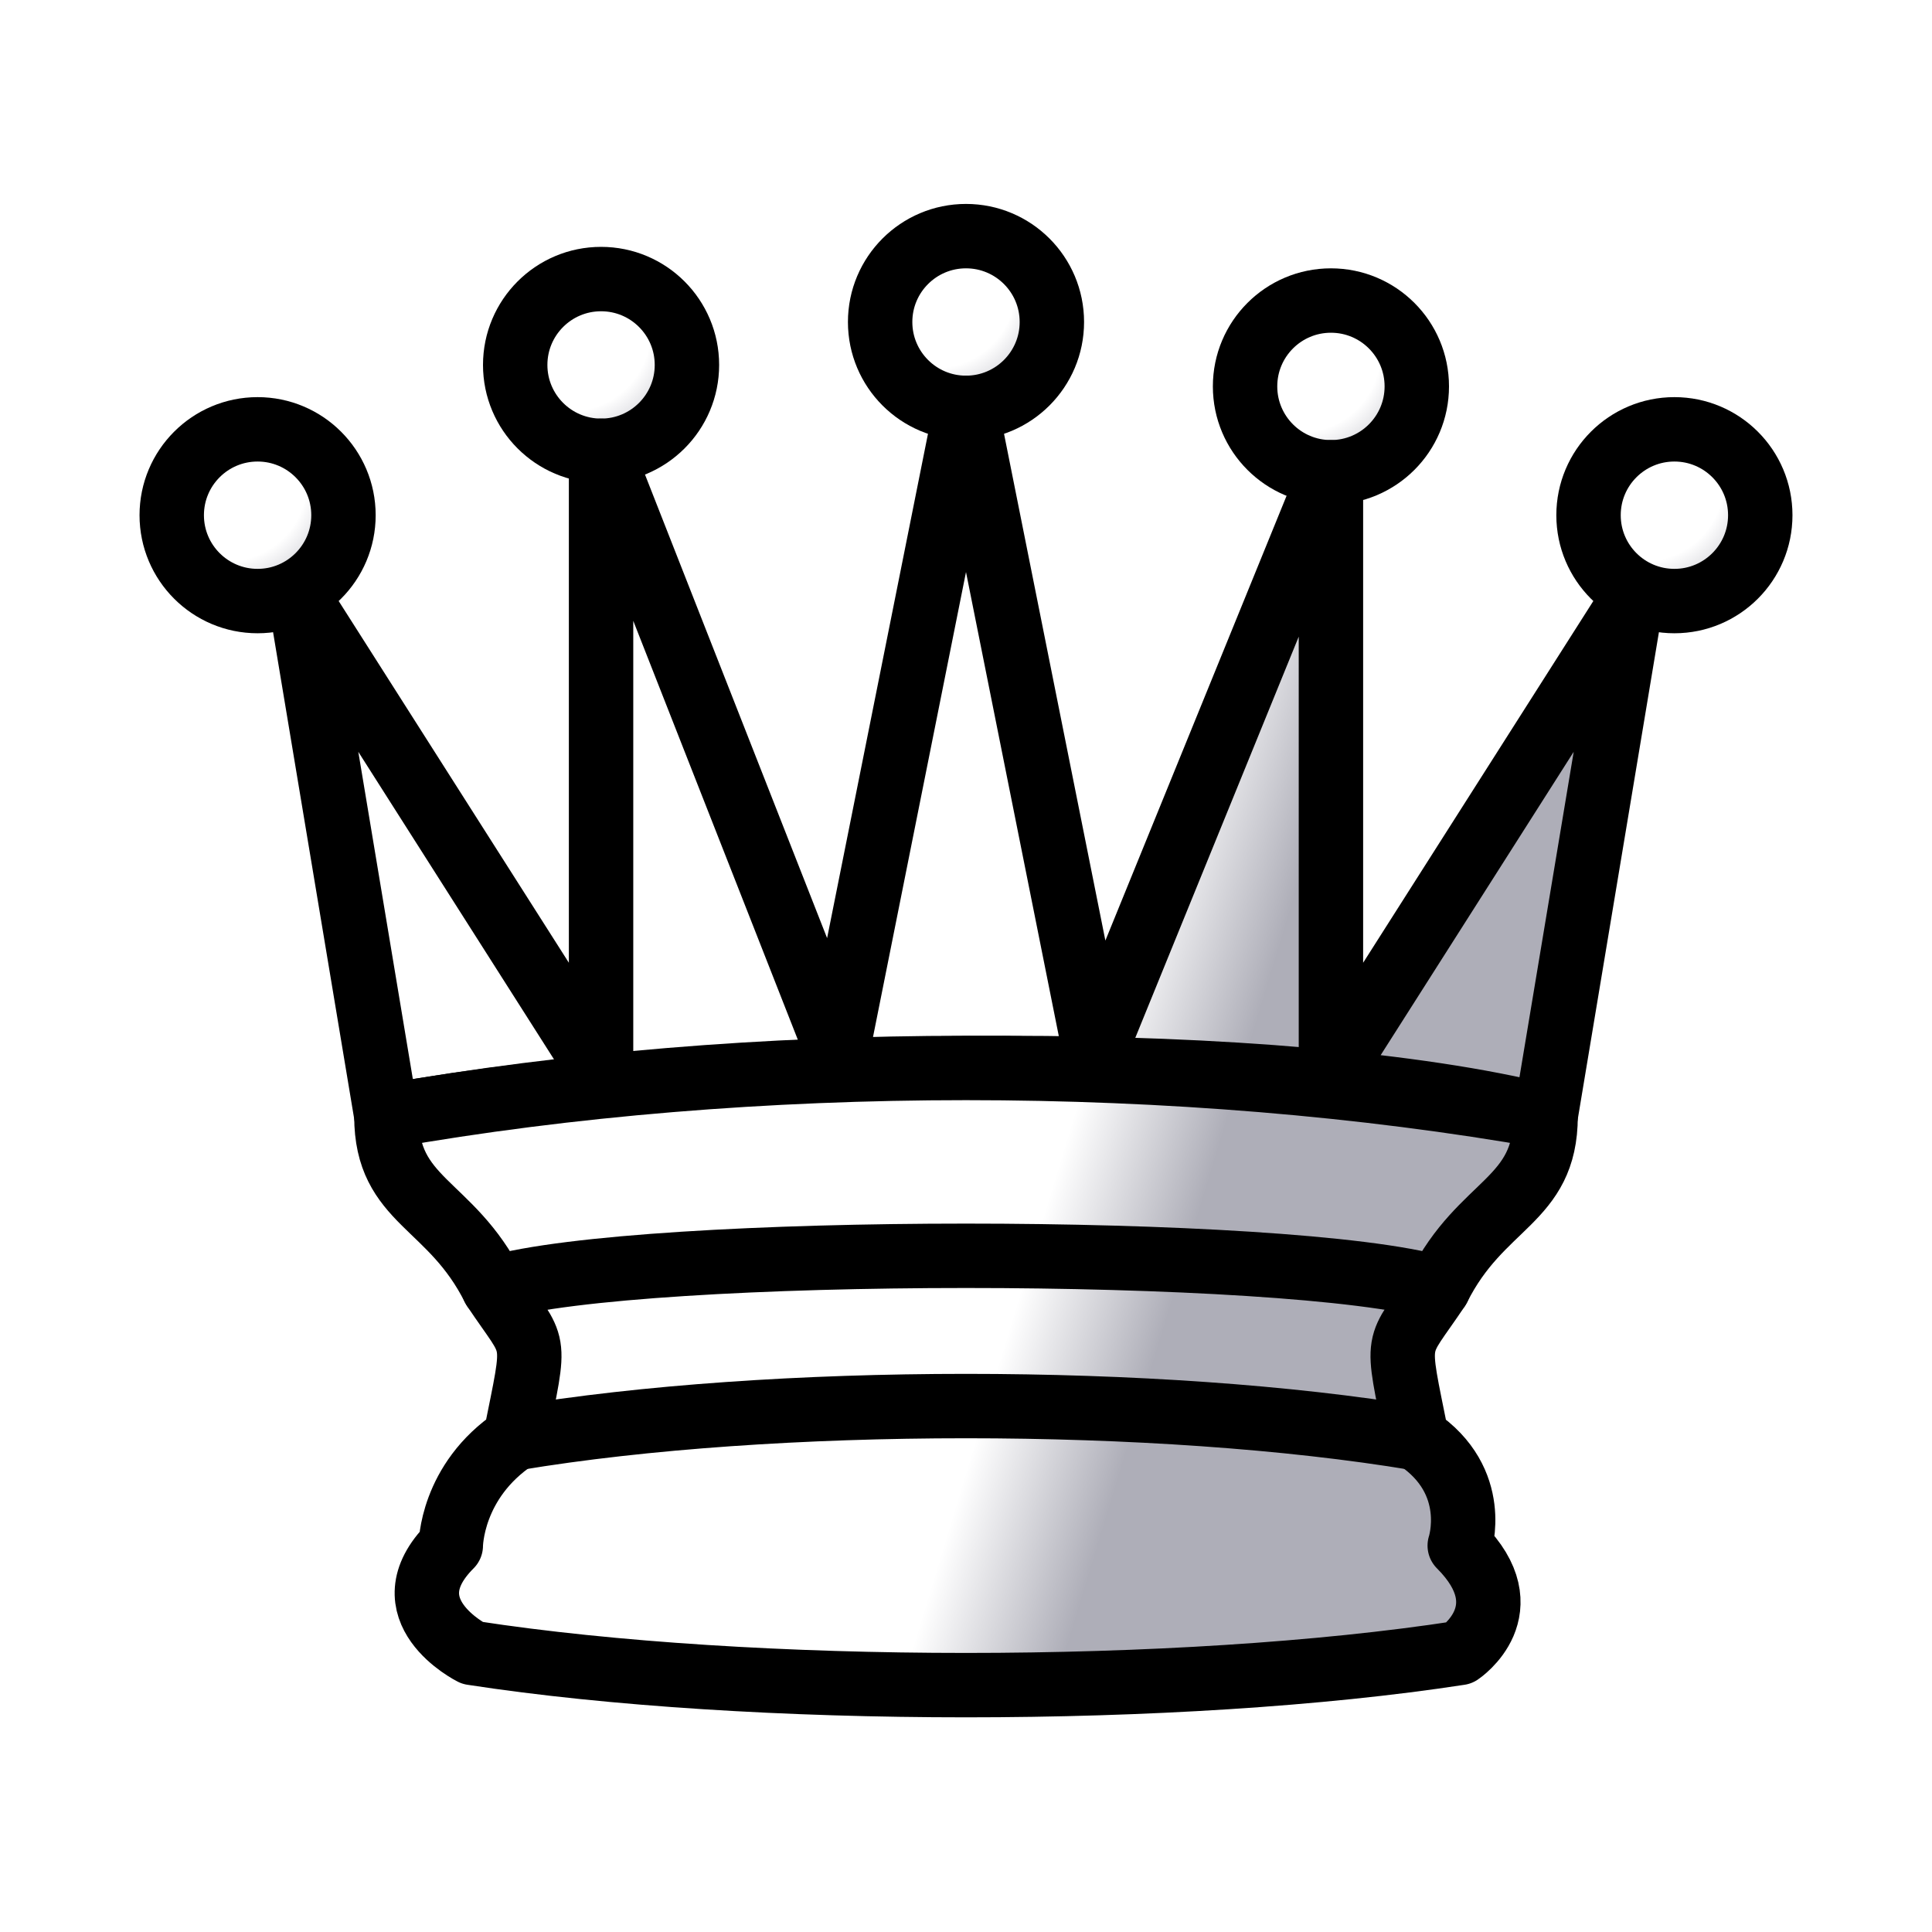
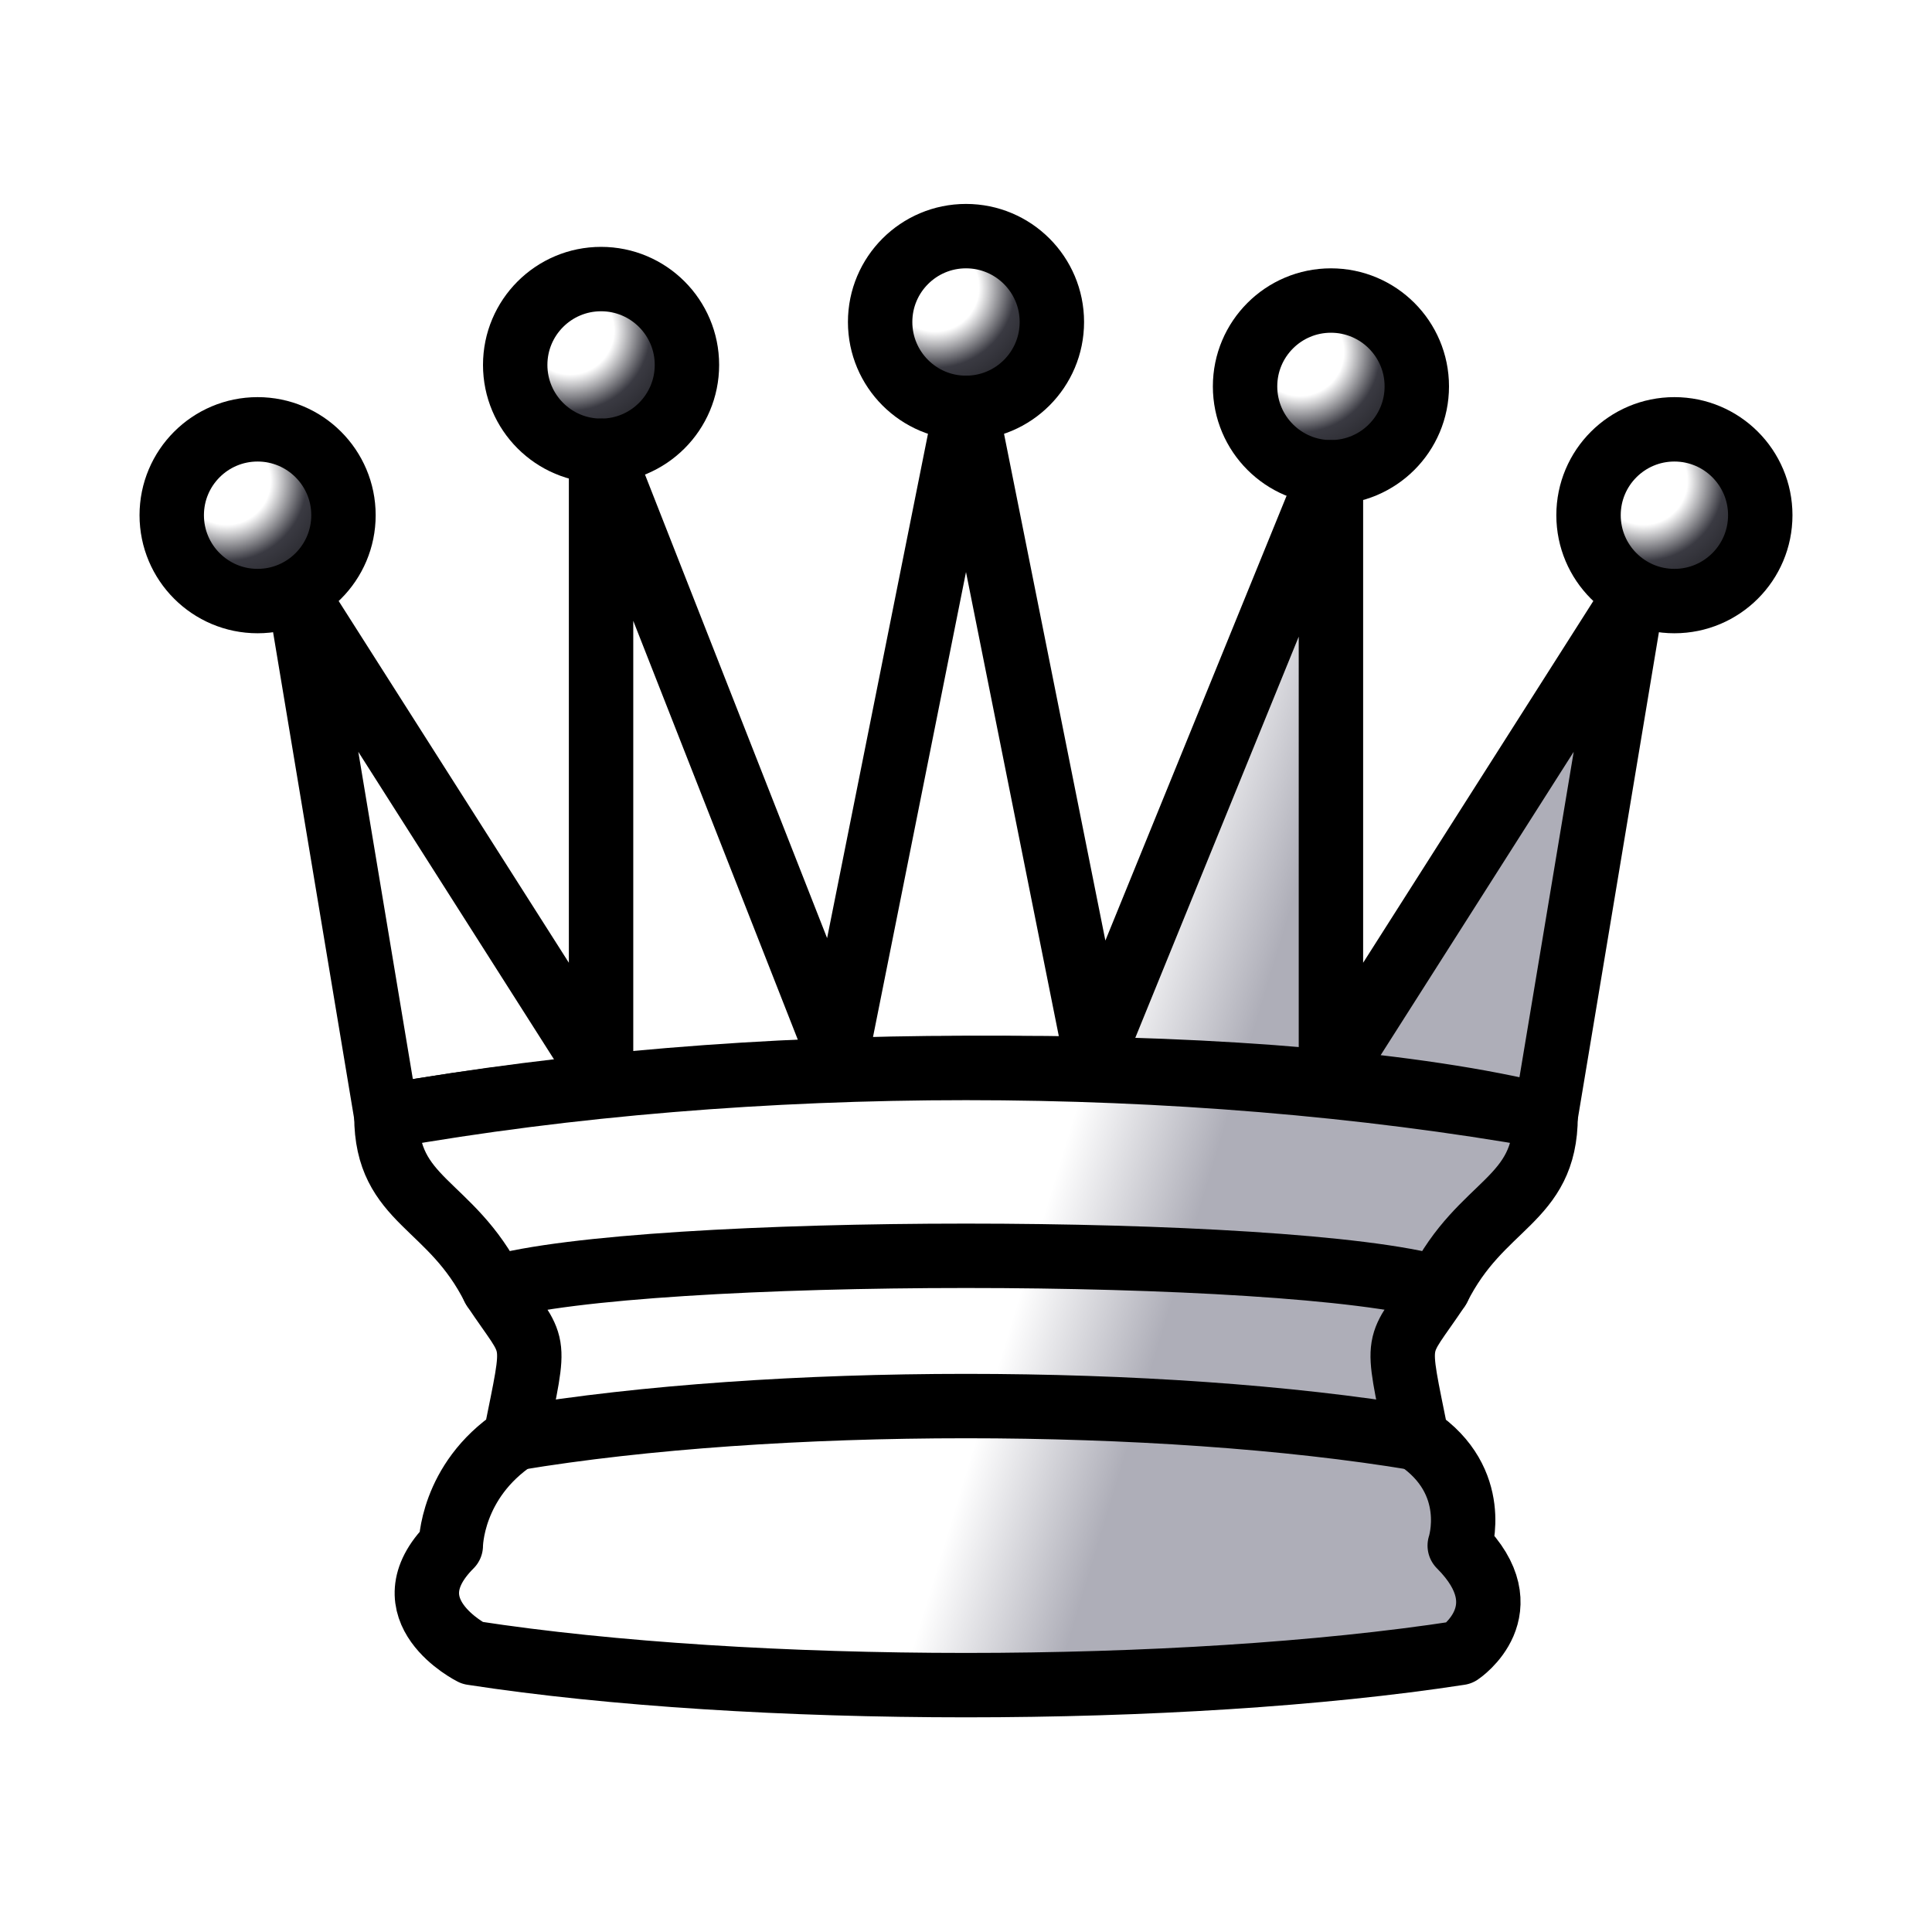
<svg xmlns="http://www.w3.org/2000/svg" viewBox="0 0 45 45">
  <defs>
    <linearGradient id="gW" gradientUnits="userSpaceOnUse" x1="6" y1="15" x2="39" y2="25">
      <stop offset="0" stop-color="#ffffff" />
      <stop offset="0.62" stop-color="#ffffff" />
      <stop offset="0.72" stop-color="#aeaeb8" />
      <stop offset="1" stop-color="#aeaeb8" />
    </linearGradient>
    <linearGradient id="gB" gradientUnits="userSpaceOnUse" x1="6" y1="15" x2="39" y2="25">
      <stop offset="0" stop-color="#aeaeb8" />
      <stop offset="0.1" stop-color="#aeaeb8" />
      <stop offset="0.18" stop-color="#3a3a42" />
      <stop offset="0.8" stop-color="#3a3a42" />
      <stop offset="0.88" stop-color="#121214" />
      <stop offset="1" stop-color="#121214" />
    </linearGradient>
+     <linearGradient id="gW-B" gradientUnits="userSpaceOnUse" x1="14" y1="17.5" x2="39" y2="25">
+       <stop offset="0" stop-color="#ffffff" />
+       <stop offset="0.62" stop-color="#ffffff" />
+       <stop offset="0.72" stop-color="#aeaeb8" />
+       <stop offset="1" stop-color="#aeaeb8" />
+     </linearGradient>
+     <linearGradient id="gB-B" gradientUnits="userSpaceOnUse" x1="14" y1="17.5" x2="39" y2="25">
+       <stop offset="0" stop-color="#aeaeb8" />
+       <stop offset="0.1" stop-color="#aeaeb8" />
+       <stop offset="0.18" stop-color="#3a3a42" />
+       <stop offset="0.8" stop-color="#3a3a42" />
+       <stop offset="0.88" stop-color="#121214" />
+       <stop offset="1" stop-color="#121214" />
+     </linearGradient>
    <radialGradient id="gW-dot" cx="0.32" cy="0.3" r="0.85">
      <stop offset="0" stop-color="#ffffff" />
-       <stop offset="0.55" stop-color="#ffffff" />
-       <stop offset="1" stop-color="#aeaeb8" />
+       <stop offset="0.3" stop-color="#ffffff" />
+       <stop offset="0.55" stop-color="#3a3a42" />
+       <stop offset="1" stop-color="#121214" />
    </radialGradient>
    <radialGradient id="gB-dot" cx="0.32" cy="0.3" r="0.9">
      <stop offset="0" stop-color="#aeaeb8" />
      <stop offset="0.3" stop-color="#aeaeb8" />
      <stop offset="0.55" stop-color="#3a3a42" />
      <stop offset="1" stop-color="#121214" />
    </radialGradient>
  </defs>
  <g fill="url(#gW)" fill-rule="evenodd" stroke="#000" stroke-linecap="round" stroke-linejoin="round" stroke-width="1.5">
    <circle cx="6" cy="12" r="2" fill="url(#gW-dot)" />
    <circle cx="14" cy="8.5" r="2" fill="url(#gW-dot)" />
    <circle cx="22.5" cy="7.5" r="2" fill="url(#gW-dot)" />
    <circle cx="31" cy="9" r="2" fill="url(#gW-dot)" />
    <circle cx="39" cy="12" r="2" fill="url(#gW-dot)" />
    <path stroke-linecap="butt" d="M9 26c8.5-1.5 21-1.5 27 0l2-12-7 11V11l-5.5 13.5-3-15-3 15-5.5-14V25L7 14z" />
    <path stroke-linecap="butt" d="M9 26c0 2 1.5 2 2.5 4 1 1.5 1 1 .5 3.5-1.5 1-1.5 2.5-1.5 2.5-1.5 1.5.5 2.5.5 2.5 6.5 1 16.5 1 23 0 0 0 1.5-1 0-2.5 0 0 .5-1.5-1-2.5-.5-2.5-.5-2 .5-3.5 1-2 2.5-2 2.5-4-8.5-1.5-18.5-1.5-27 0z" />
    <path fill="none" d="M11.5 30c3.5-1 18.5-1 22 0M12 33.5c6-1 15-1 21 0" />
  </g>
</svg>
